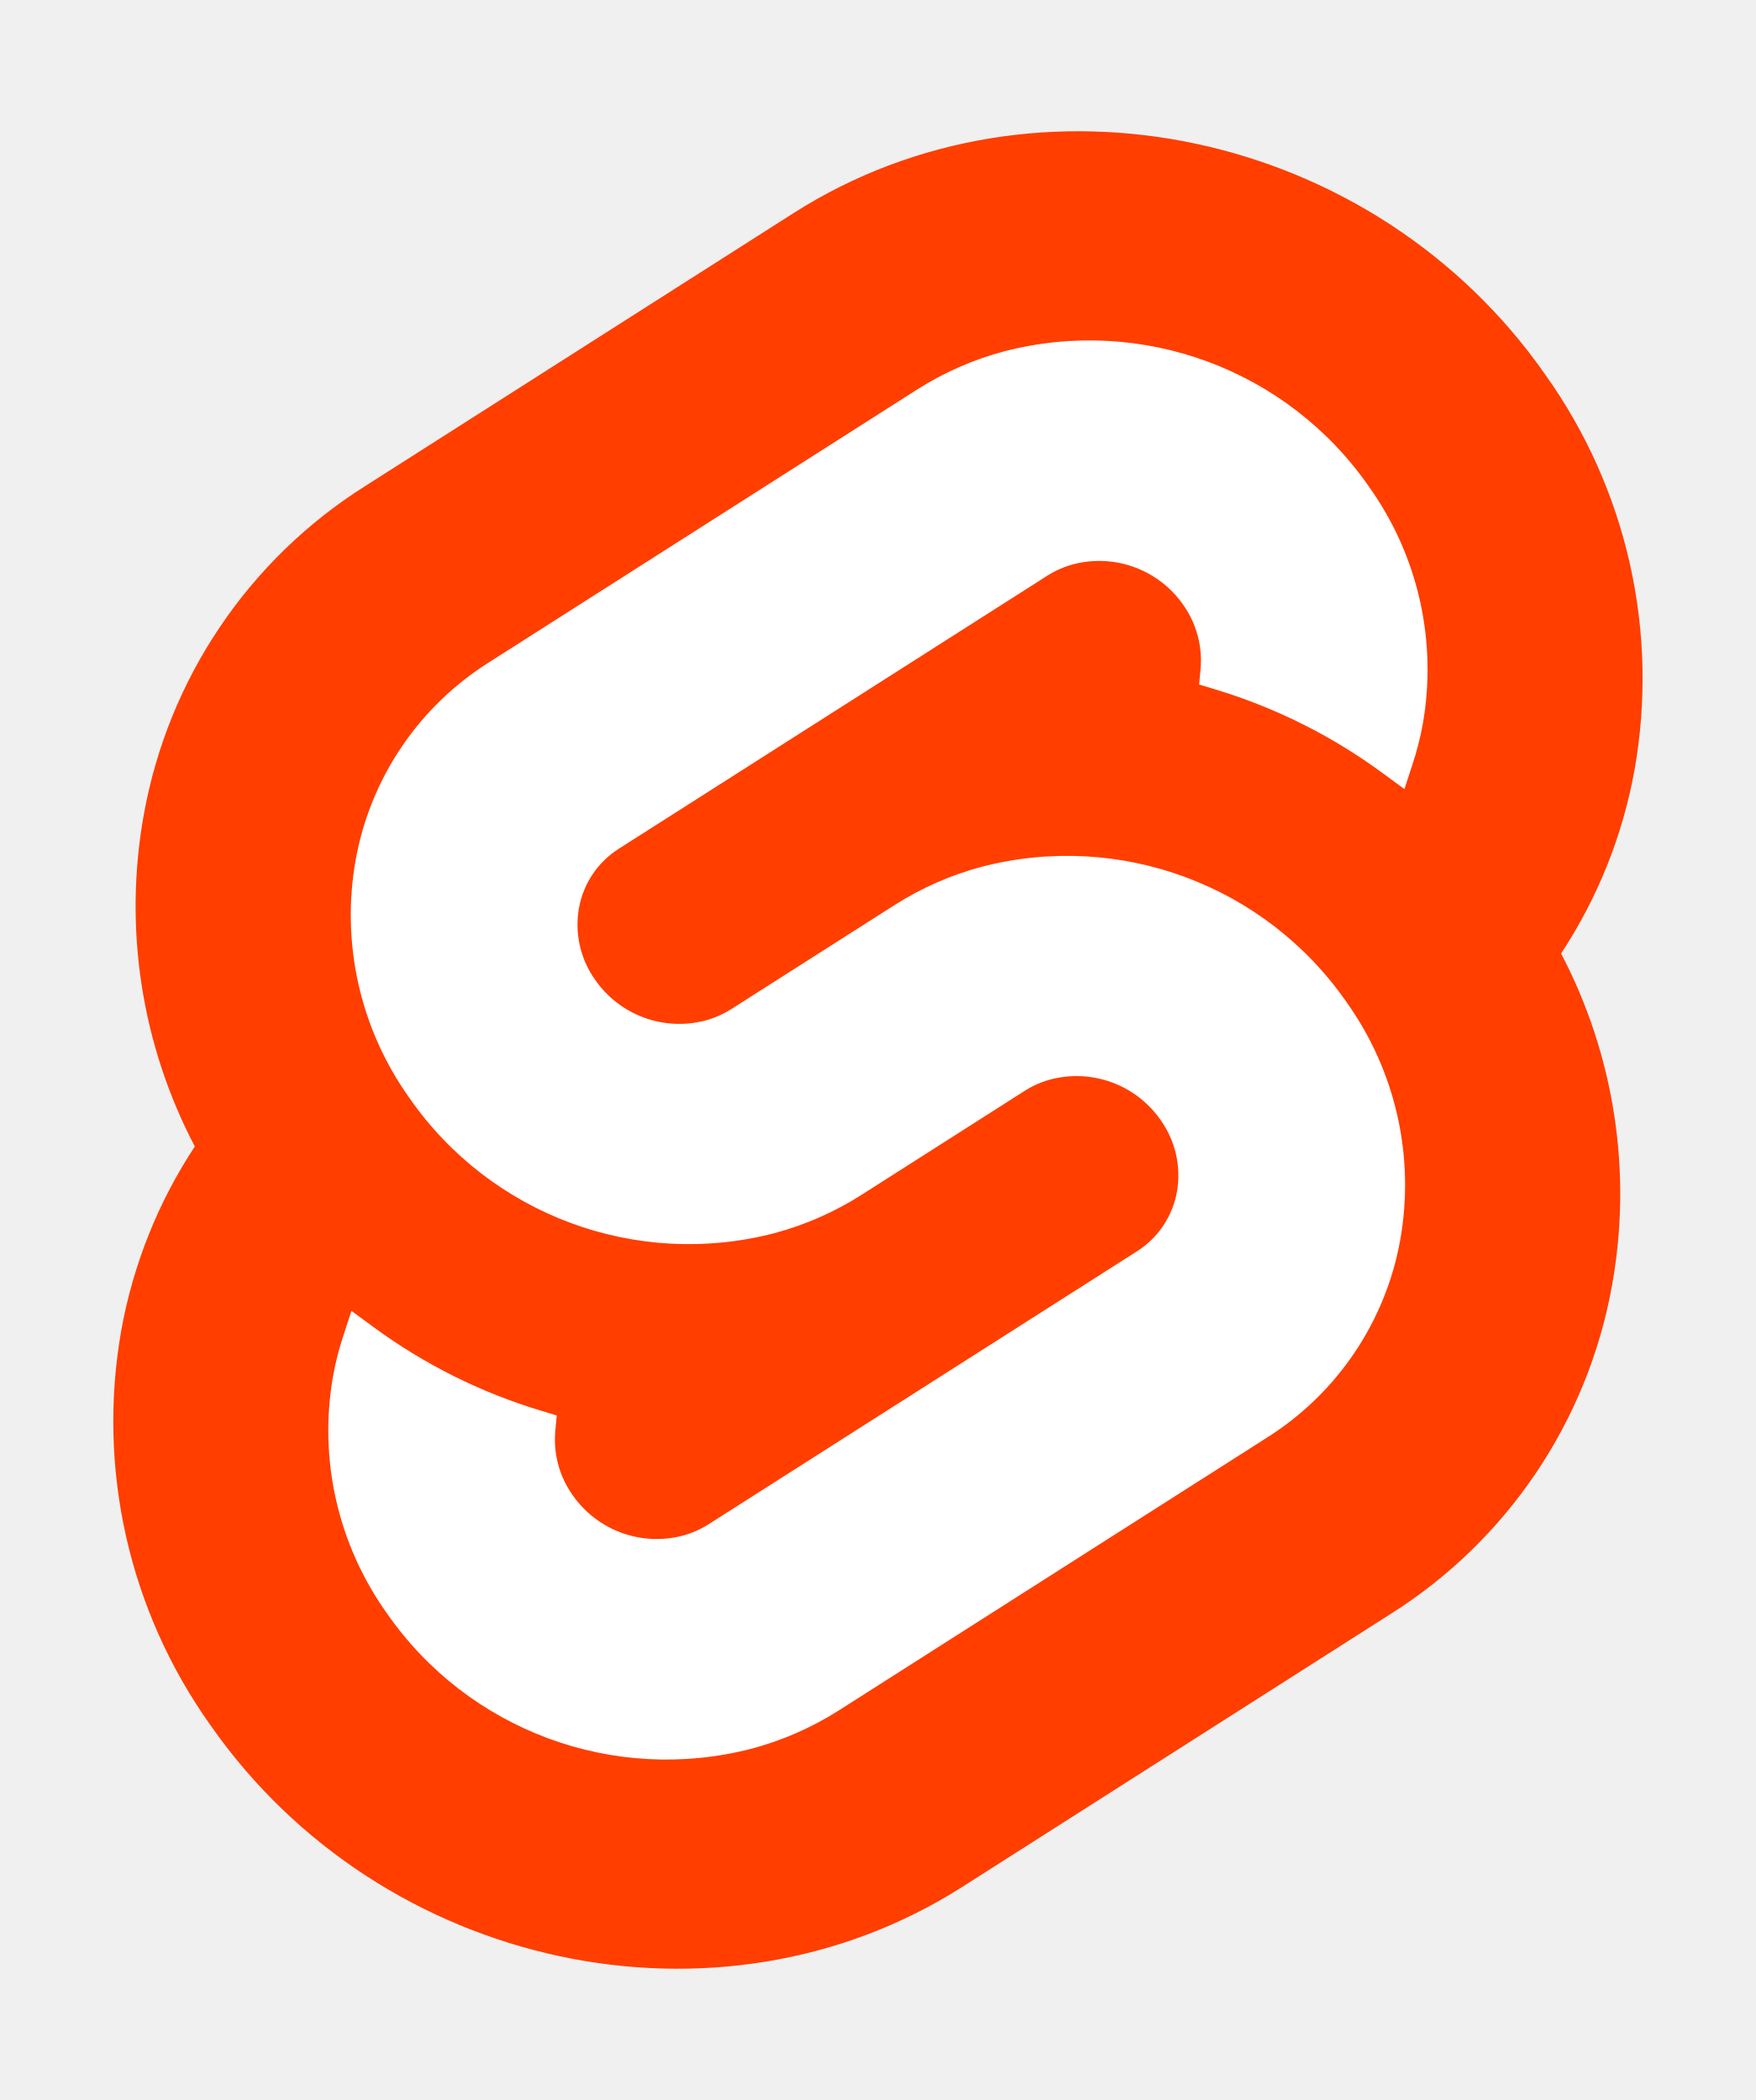
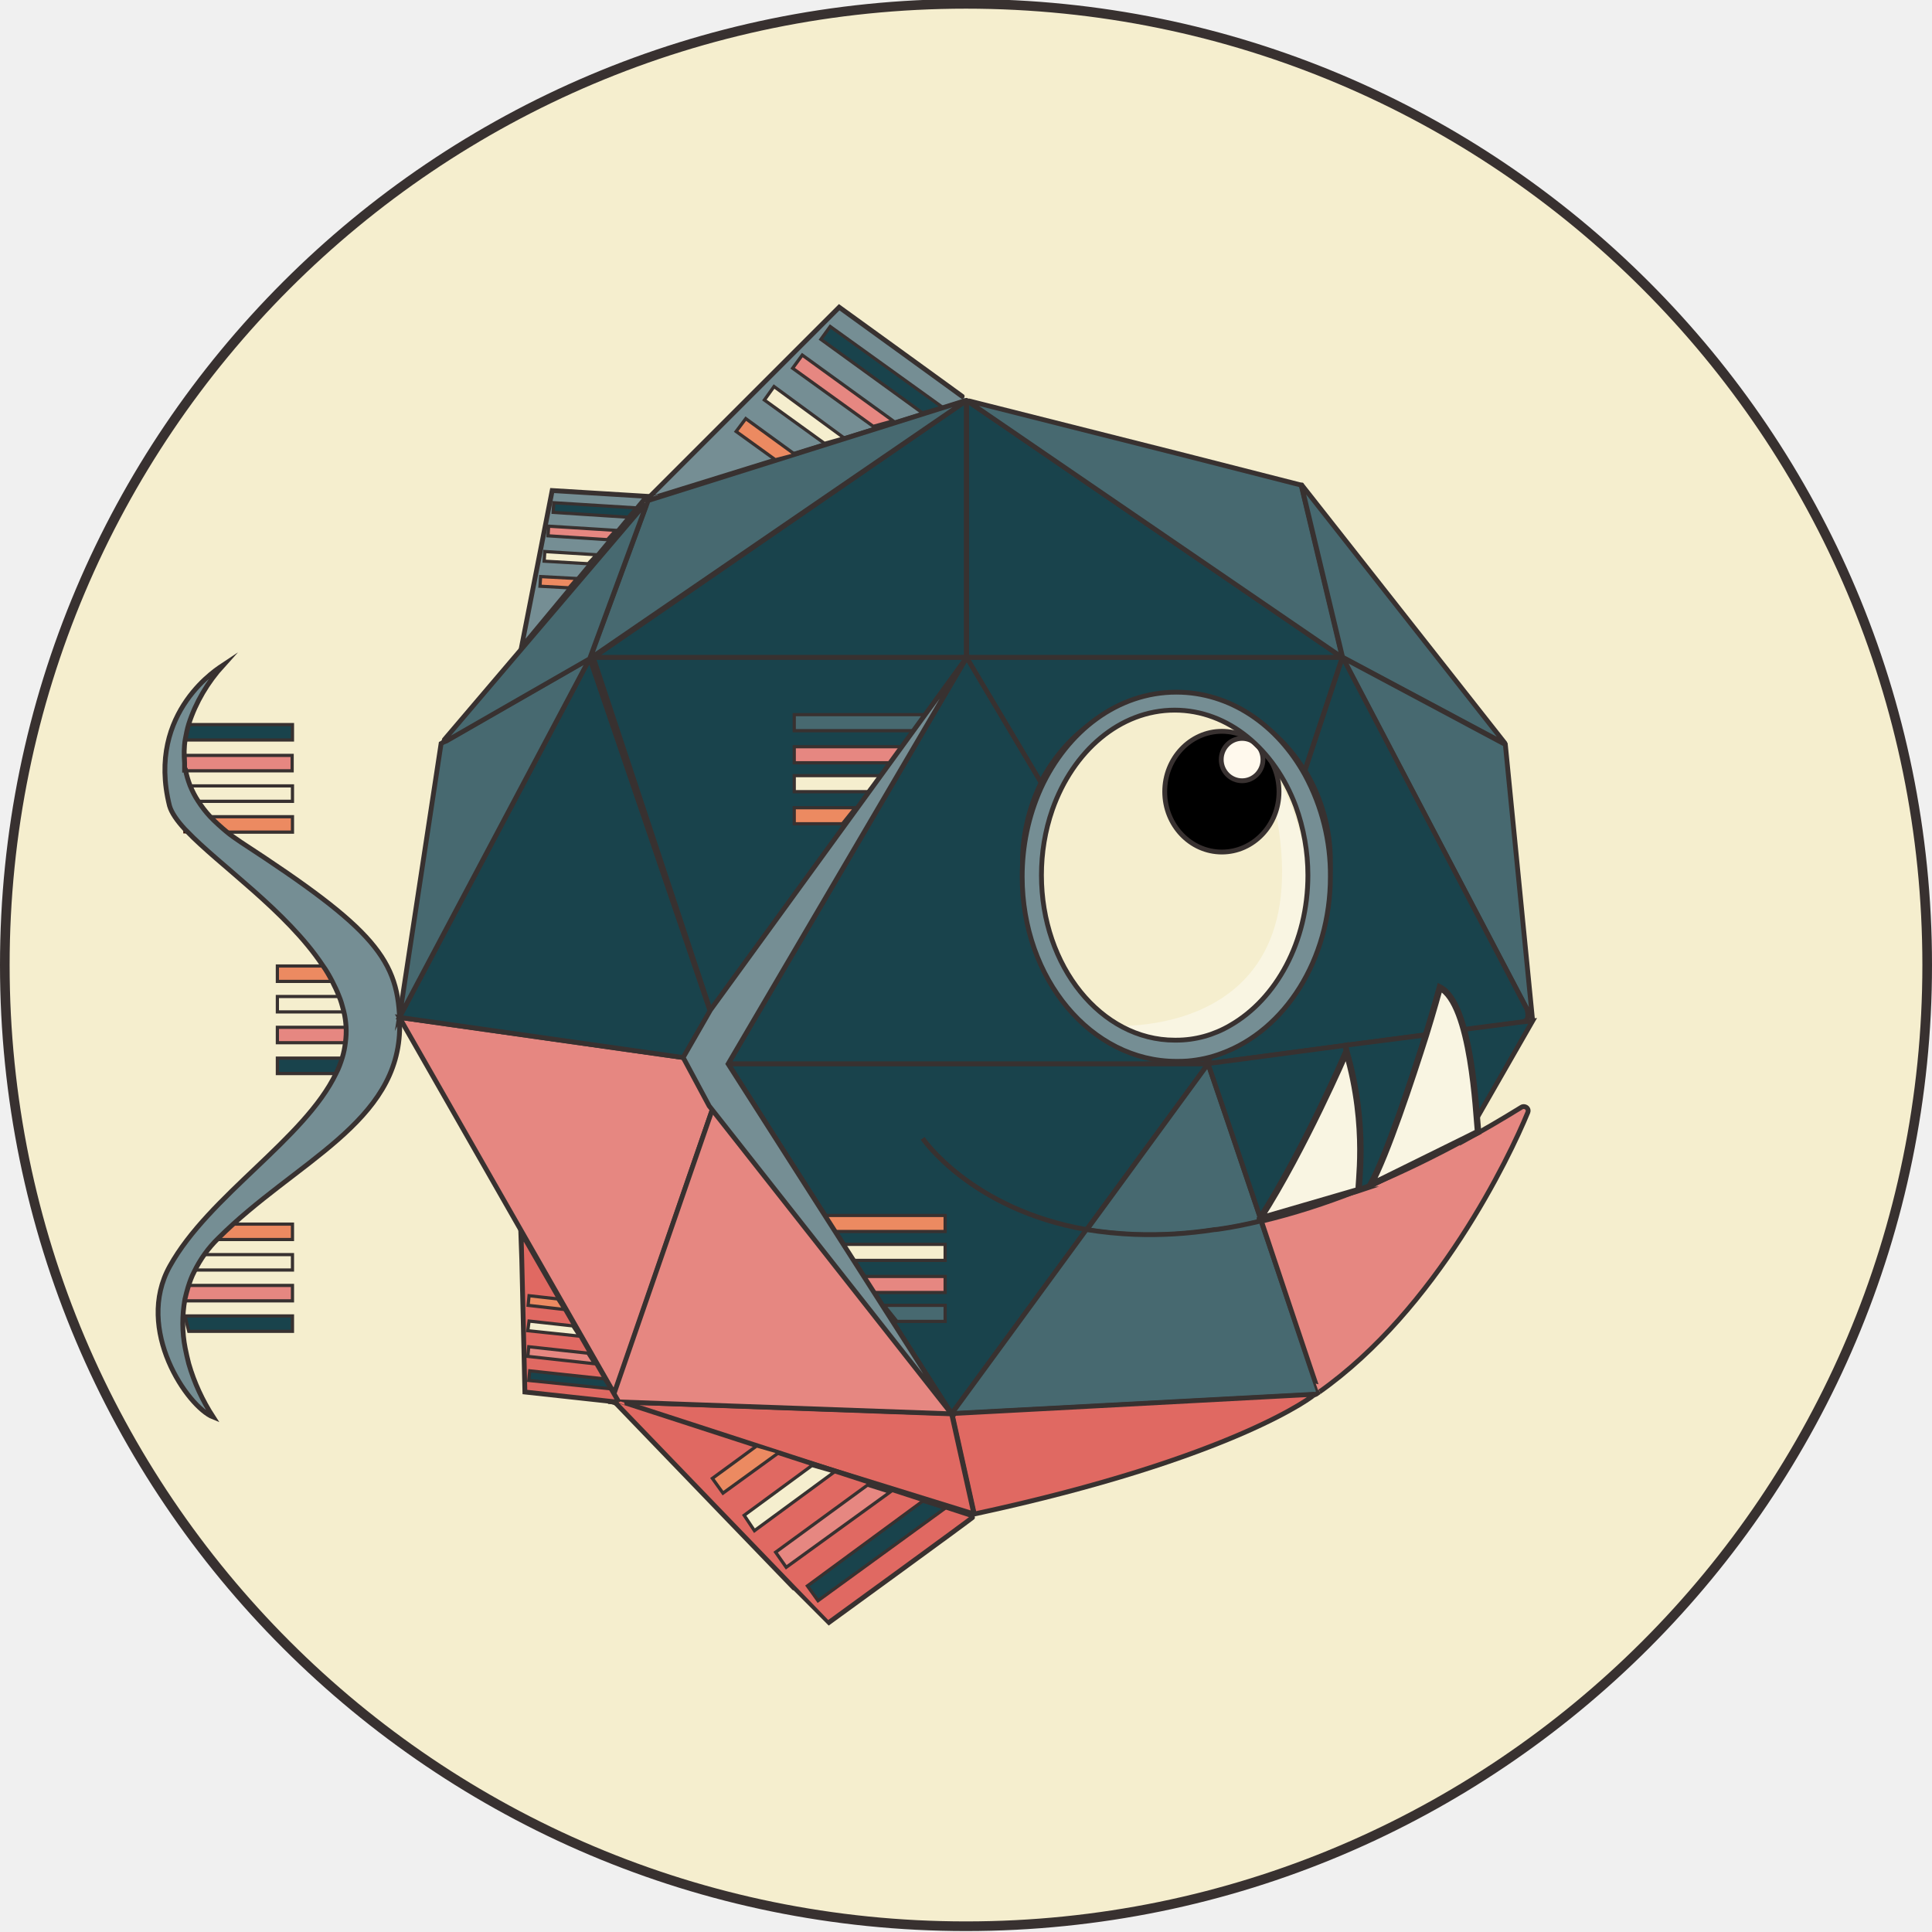
- <svg xmlns="http://www.w3.org/2000/svg" width="107" height="128" viewBox="0 0 107 128">
-   <path d="M94.157 22.819c-10.4-14.885-30.94-19.297-45.792-9.835L22.282 29.608A29.92 29.92 0 0 0 8.764 49.65a31.5 31.5 0 0 0 3.108 20.231 30 30 0 0 0-4.477 11.183 31.9 31.9 0 0 0 5.448 24.116c10.402 14.887 30.942 19.297 45.791 9.835l26.083-16.624A29.92 29.92 0 0 0 98.235 78.35a31.53 31.53 0 0 0-3.105-20.232 30 30 0 0 0 4.474-11.182 31.88 31.88 0 0 0-5.447-24.116" style="fill:#ff3e00" />
-   <path d="M45.817 106.582a20.72 20.72 0 0 1-22.237-8.243 19.17 19.17 0 0 1-3.277-14.503 18 18 0 0 1 .624-2.435l.49-1.498 1.337.981a33.6 33.6 0 0 0 10.203 5.098l.97.294-.09.968a5.85 5.85 0 0 0 1.052 3.878 6.24 6.24 0 0 0 6.695 2.485 5.8 5.8 0 0 0 1.603-.704L69.27 76.28a5.43 5.43 0 0 0 2.45-3.631 5.8 5.8 0 0 0-.987-4.371 6.24 6.24 0 0 0-6.698-2.487 5.7 5.7 0 0 0-1.6.704l-9.953 6.345a19 19 0 0 1-5.296 2.326 20.72 20.72 0 0 1-22.237-8.243 19.17 19.17 0 0 1-3.277-14.502 17.99 17.99 0 0 1 8.13-12.052l26.081-16.623a19 19 0 0 1 5.3-2.329 20.72 20.72 0 0 1 22.237 8.243 19.17 19.17 0 0 1 3.277 14.503 18 18 0 0 1-.624 2.435l-.49 1.498-1.337-.98a33.6 33.6 0 0 0-10.203-5.1l-.97-.294.09-.968a5.86 5.86 0 0 0-1.052-3.878 6.24 6.24 0 0 0-6.696-2.485 5.8 5.8 0 0 0-1.602.704L37.73 51.72a5.42 5.42 0 0 0-2.449 3.63 5.79 5.79 0 0 0 .986 4.372 6.24 6.24 0 0 0 6.698 2.486 5.8 5.8 0 0 0 1.602-.704l9.952-6.342a19 19 0 0 1 5.295-2.328 20.72 20.72 0 0 1 22.237 8.242 19.17 19.17 0 0 1 3.277 14.503 18 18 0 0 1-8.13 12.053l-26.081 16.622a19 19 0 0 1-5.3 2.328" style="fill:#fff" />
+ <svg xmlns="http://www.w3.org/2000/svg" version="1.1" id="Layer_1" x="0px" y="0px" viewBox="0 0 601.8 601.8" style="enable-background:new 0 0 601.8 601.8;" xml:space="preserve">
+   <style type="text/css">
+ 	.st0{fill:#F5EECE;stroke:#383130;stroke-width:3;stroke-miterlimit:10;}
+ 	.st1{fill:none;stroke:#350A01;stroke-miterlimit:10;}
+ 	.st2{fill:#E68781;stroke:#383130;stroke-miterlimit:10;}
+ 	.st3{fill:#19434C;stroke:#383130;stroke-miterlimit:10;}
+ 	.st4{fill:#F5EECE;stroke:#383130;stroke-miterlimit:10;}
+ 	.st5{fill:#EC8A61;stroke:#383130;stroke-miterlimit:10;}
+ 	.st6{fill:#758E94;stroke:#383130;stroke-width:1.5;stroke-miterlimit:10;}
+ 	.st7{fill:#19434C;stroke:#383130;stroke-width:1.5;stroke-miterlimit:10;}
+ 	.st8{fill:#476970;stroke:#383130;stroke-width:1.5;stroke-miterlimit:10;}
+ 	.st9{fill:#E06962;stroke:#383130;stroke-width:1.5;stroke-miterlimit:10;}
+ 	.st10{fill:#E68781;stroke:#383130;stroke-width:1.5;stroke-miterlimit:10;}
+ 	.st11{fill:none;stroke:#383130;stroke-width:1.5;stroke-miterlimit:10;}
+ 	.st12{fill:#F5EECE;}
+ 	.st13{fill:#F9F5E2;}
+ 	.st14{stroke:#383130;stroke-width:1.5;stroke-miterlimit:10;}
+ 	.st15{fill:#FFF9ED;stroke:#383130;stroke-width:1.5;stroke-miterlimit:10;}
+ 	.st16{fill:#F9F5E2;stroke:#383130;stroke-width:2;stroke-miterlimit:10;}
+ 	.st17{fill:#476970;stroke:#383130;stroke-miterlimit:10;}
+ </style>
+   <circle class="st0" cx="300.9" cy="300.6" r="299.4" />
+   <g>
+     <path class="st1" d="M58,240h-0.3v-2.2C57.7,238.6,57.8,239.3,58,240z" />
+     <rect x="57.6" y="235.3" class="st2" width="33.4" height="4.8" />
+     <path class="st3" d="M91.1,225.7v4.8H57.8c0.2-1.6,0.6-3.2,1.1-4.8H91.1z" />
+     <path class="st4" d="M91.1,244.8v4.8H61.9c-1-1.5-1.8-3.1-2.5-4.8H91.1z" />
+     <path class="st1" d="M58.2,259.1h-0.6v-0.6L58.2,259.1z" />
+     <path class="st5" d="M91.1,254.4v4.8H70.7c-1.8-1.5-3.6-3.1-5.2-4.8L91.1,254.4L91.1,254.4z" />
+     <path class="st4" d="M91.1,390.8v4.8H57.6v-1c0.2-1.3,0.6-2.6,1-3.8H91.1z" />
+     <path class="st5" d="M91.1,381.3v4.8H60.5c0.8-1.7,1.8-3.3,2.8-4.8H91.1z" />
+     <rect x="57.7" y="400.4" class="st2" width="33.4" height="4.8" />
+     <path class="st3" d="M91.1,409.9v4.8H58.8c-0.4-1.5-0.8-3.1-1.1-4.8H91.1z" />
+     <path class="st4" d="M107.3,315.2H86.4v-4.8h20c0.4,1.4,0.7,2.9,0.9,4.4V315.2z" />
+     <path class="st5" d="M104.9,305.7H86.4v-4.8H103C103.7,302.5,104.3,304.1,104.9,305.7z" />
+     <path class="st2" d="M107.7,324.8H86.4V320h21.4C107.9,321.6,107.9,323.2,107.7,324.8z" />
+     <path class="st3" d="M107,329.6c-0.3,1.6-0.7,3.2-1.2,4.8H86.4v-4.8H107z" />
+     <path class="st6" d="M124.5,319.6c0,30.2-32.6,42.2-56.5,66.1c-3.1,3-5.6,6.5-7.5,10.4c-0.8,1.5-1.4,3.2-1.9,4.8   c-0.4,1.3-0.7,2.5-1,3.8c-0.9,5.1-0.9,10.3,0.1,15.3c0.3,1.6,0.7,3.2,1.1,4.8c1.7,5.9,4.3,11.5,7.6,16.6c-8-3.2-24.5-27.3-13.5-47   c12.2-22,42-39.6,51.8-60.1c0.8-1.5,1.4-3.2,1.9-4.8c0.5-1.6,0.8-3.2,1-4.8c0.2-1.6,0.3-3.2,0.2-4.8c-0.1-1.6-0.3-3.2-0.7-4.8   c0-0.1-0.1-0.3-0.1-0.4c-0.4-1.5-0.8-3-1.4-4.4c-0.6-1.6-1.4-3.2-2.2-4.8c-0.9-1.7-1.8-3.3-2.9-4.8c-11.2-16.9-32.3-31.3-42.3-41.8   l-0.6-0.6c-2.5-2.7-4.2-5.2-4.8-7.3c-7.4-29.6,16.1-43.4,16.7-43.8c-4.8,5.3-8.5,11.5-10.7,18.3c-0.5,1.6-0.8,3.2-1.1,4.8   c-0.4,2.4-0.4,4.9-0.2,7.4v2.2h0.3c0.3,1.6,0.8,3.2,1.4,4.8c0.7,1.7,1.5,3.3,2.5,4.8c1.1,1.7,2.3,3.3,3.7,4.8   c1.6,1.7,3.4,3.3,5.2,4.8c1.3,1.1,2.8,2.1,4.4,3.2C116.6,289.4,124.5,298.9,124.5,319.6z" />
+   </g>
+   <g>
+     <path class="st6" d="M261.4,95.7c0,0,40.1,29,40,29s-100.1,31.1-100,31l0,0L261.4,95.7z" />
+     <path class="st7" d="M185.4,204.4L300.7,125c0.1-0.1,0.3,0,0.3,0.2v79.4c0,0.1-0.1,0.2-0.2,0.2H185.6c-0.1,0-0.2-0.1-0.3-0.2l0,0   l0,0C185.3,204.4,185.4,204.4,185.4,204.4z" />
+     <path class="st7" d="M418.1,204.8l-116.6-79.8c-0.2-0.1-0.4,0-0.4,0.2v79.6H418.1z" />
+     <path class="st7" d="M380.6,318.4l-4.3,13l-6.4-10.8C373.6,320.2,377.1,319.5,380.6,318.4z" />
+     <path class="st7" d="M418.1,204.8l-11.7,35.3c-8.6-14.1-23.3-23.4-40.1-23.4c-18.2,0-34,11-42.2,27.1l-23.2-39L418.1,204.8   L418.1,204.8z" />
+     <polygon class="st7" points="226.8,331.4 301.1,204.8 184.8,204.8  " />
+     <path class="st7" d="M376.3,331.4H226.8l74.3-126.6l23.2,39c-3.8,7.7-5.8,16.3-5.8,24.9c0,28.7,21.5,52,48,52c1.2,0,2.3,0,3.5-0.1   L376.3,331.4z" />
+     <polygon class="st7" points="296.4,440.4 226.8,331.4 376.3,331.4  " />
+     <path class="st8" d="M392.9,380.4c-4.6,1.1-9,2-13.3,2.6l0,0c-0.3,0-0.5,0.1-0.8,0.1h-0.3c-8.3,1.3-16.6,1.8-25,1.5l0,0   c-5-0.2-10-0.7-15-1.5l37.8-51.7l6.5,19.1l9.8,29l0,0L392.9,380.4z" />
+     <path class="st8" d="M409.5,434.4l-113.1,6l42-57.4c5,0.8,10,1.3,15,1.5l0,0c8.4,0.3,16.7-0.2,25-1.5h0.3c0.2,0,0.5-0.1,0.8-0.1   l0,0c4.3-0.6,8.7-1.5,13.3-2.6l17.8,52.4c0.3,0.6,0,1.3-0.7,1.6C409.8,434.4,409.7,434.4,409.5,434.4z" />
+     <path class="st9" d="M303.5,471.6c-0.1-0.3-0.1-0.6-0.2-0.8l0,0l-6.7-30.2c0-0.1,0.1-0.3,0.2-0.3l112.7-6   C409.8,434.4,384.8,454.1,303.5,471.6z" />
+     <path class="st9" d="M190.4,436.6l106,3.7l6.9,31c0,0.1-0.1,0.2-0.2,0.2L190.4,436.6z" />
+     <polygon class="st10" points="124.4,316.9 191.4,434.2 226.7,331.6 226.8,331.4  " />
+     <polygon class="st10" points="296.4,440.4 190.4,436.6 226.8,331.4  " />
+     <polygon class="st7" points="183.7,205.1 226.8,331.4 124.4,316.9  " />
+     <path class="st8" d="M201.9,155.9l99.1-31.2c0,0,0.1,0,0,0.1l-117.2,80.3l0,0L201.9,155.9z" />
+     <polygon class="st8" points="137.4,231.6 124.4,316.9 183.7,205.1  " />
+     <path class="st8" d="M201.1,157.9l-17.4,47.2c0,0.1-0.1,0.1-0.2,0.2l-44.6,25.6c-0.2,0.1-0.4,0-0.5-0.1s-0.1-0.2,0-0.4l62-72.8   C200.8,157.1,201.3,157.4,201.1,157.9z" />
+     <path class="st8" d="M405.3,151.1l12.7,53.3c0,0.1-0.1,0.2-0.2,0.2l-116-79.4c-0.1-0.1-0.1-0.2,0-0.3h0.1l64.6,16.3L405.3,151.1   L405.3,151.1z" />
+     <path class="st8" d="M468.6,231.6l-50.4-26.9l0,0l-12.8-53.5c0,0,0-0.1,0.1-0.1l0,0l0,0l63.2,80.3   C468.7,231.6,468.7,231.6,468.6,231.6z" />
+     <polygon class="st8" points="477.4,318 468.9,231.9 418.1,204.8 477.4,317.6  " />
+     <path class="st7" d="M473.5,318.5l-24.6,3.2c-0.7-3.3-1.2-6.7-1.5-10.1c0,0-1.3,4.3-3.3,10.7l-67.8,9l4.3-13   c19.6-6.5,33.8-26.3,33.8-49.7c0.1-10.1-2.7-20-7.9-28.6l11.7-35.3l57.5,109.8l0,0v0.1l0,0C476.4,317.6,475.4,318.2,473.5,318.5z" />
+     <path class="st7" d="M419.4,327.6c0,0-13.1,30.4-26.8,51.8l-9.8-29l0,0l-6.5-19.1l42.9-5.7L419.4,327.6z" />
+     <path class="st7" d="M444.1,322.4c-4.4,13.9-12.2,37.5-17.3,46.8l0,0c-1.2,0.5-2.4,1-3.6,1.4c-0.6-0.4-3-4.4-3.9-43l-0.3-2   L444.1,322.4z" />
+     <path class="st10" d="M475.9,346.5c-5.7,13.9-28.3,61.3-65.1,87.2c-0.1,0.1-17.9-53.4-17.9-53.4l-0.3-0.9l0,0   c13.7-21.3,26.8-51.7,26.8-51.7c0.9,38.6,3.3,42.6,3.9,43c1.2-0.5,2.4-1,3.6-1.4h0.1l29.6-14.6l-0.2,0.4   c5.7-3.1,11.5-6.5,17.5-10.2c0.6-0.4,1.5-0.2,1.9,0.4C476,345.6,476.1,346,475.9,346.5z" />
+     <path class="st7" d="M477.4,318L459,350.1c-4.7-9-8.1-18.6-10.2-28.5l24.6-3.2L477.4,318z" />
+     <path class="st11" d="M456.3,355c-9.6,5.2-19.4,10-29.4,14.2" />
+     <path class="st11" d="M392.9,380.4c10.1-2.4,20-5.6,29.6-9.4c0.3-0.1,0.5-0.2,0.8-0.3" />
+     <path class="st11" d="M287.4,354.6c0,0,15,22.1,51,28.4" />
+     <ellipse class="st11" cx="351.6" cy="258.8" rx="17.8" ry="18.8" />
+     <ellipse class="st11" cx="351.6" cy="258.8" rx="17.8" ry="18.8" />
+     <path class="st12" d="M403.6,252.1c-6.6-17.6-21-29.9-37.7-29.9c-17.1,0-31.7,12.8-38.1,31c-2.3,6.6-3.4,13.5-3.4,20.4   c0,28.4,18.6,51.4,41.5,51.4h0.5c5.9-0.1,11.7-1.7,16.8-4.6c14.3-8.1,24.2-26,24.2-46.8C407.4,266.4,406.1,259,403.6,252.1z" />
+     <path class="st13" d="M407.4,274.2c0,20.8-10.9,38.1-25.2,46.2c-5.1,3-10.9,4.6-16.8,4.6h-0.5c-6.6,0-13-1.9-18.6-5.4l0.1-0.1   c0,0,75,5.5,46.5-83.8c4.2,4.8,7.5,10.4,9.7,16.4C405,258.8,407.4,266.5,407.4,274.2z" />
+     <ellipse class="st14" cx="380.6" cy="246.6" rx="17.8" ry="18.8" />
+     <ellipse class="st15" cx="386.9" cy="236.6" rx="6.5" ry="6.6" />
+     <path class="st11" d="M215.3,447.2" />
+     <path class="st16" d="M460.4,352.6l-3.8,1.9L427,369.1h-0.1c5.1-9.3,12.9-32.9,17.3-46.8c2-6.4,4.3-14.7,4.3-14.7l0,0   C458.4,312.6,459.8,347,460.4,352.6z" />
+     <path class="st11" d="M426.9,369.1" />
+     <line class="st11" x1="460.4" y1="352.6" x2="456.6" y2="354.5" />
+     <path class="st16" d="M423.4,370.6l-0.9,0.3l-29.9,8.7h-0.2c0-0.1,0.1-0.2,0.2-0.2l0,0c13.7-21.4,26.8-51.8,26.8-51.8   c7,24,3.3,42.6,3.9,43H423.4z" />
+     <polygon class="st17" points="286.4,227.6 247.4,227.6 247.4,222.6 290.4,222.6  " />
+     <polygon class="st2" points="278.4,237.6 247.4,237.6 247.4,232.6 282.4,232.6  " />
+     <polygon class="st4" points="270.4,246.6 247.4,246.6 247.4,241.6 274.4,241.6  " />
+     <polygon class="st5" points="262.4,256.6 247.4,256.6 247.4,251.6 266.4,251.6  " />
+     <polygon class="st5" points="256.4,383.6 294.4,383.6 294.4,378.6 252.4,378.6  " />
+     <polygon class="st4" points="263.4,392.6 294.4,392.6 294.4,387.6 259.4,387.6  " />
+     <polygon class="st2" points="271.4,402.6 294.4,402.6 294.4,397.6 267.4,397.6  " />
+     <polygon class="st17" points="279.4,411.6 294.4,411.6 294.4,406.6 275.4,406.6  " />
+     <polygon class="st6" points="301.1,204.8 221.3,314.6 212.8,329.4 220.9,344.5 296.4,440.4 226.8,331.4  " />
+     <polygon class="st3" points="287.3,128.6 255.7,105.7 258.6,101.7 293.5,126.8  " />
+     <polygon class="st2" points="272,132.8 246.9,114.7 249.9,110.6 278.2,131.1  " />
+     <polygon class="st4" points="256.8,138.1 238.1,124.6 241.1,120.4 262.9,136.4  " />
+     <polygon class="st5" points="241.5,143.2 229.3,134.4 232.3,130.4 247.7,141.6  " />
+     <path class="st6" d="M172,152.8l29.5,1.8l-39.1,47.1l0,0C162.7,200.1,172,152.8,172,152.8z" />
+     <polygon class="st3" points="195.6,161.1 172.3,159.6 172.5,156.6 198.2,158.2  " />
+     <polygon class="st2" points="189.2,168.1 170.7,166.9 170.9,163.9 191.8,165.2  " />
+     <polygon class="st4" points="183.2,175.6 169.5,174.8 169.7,171.8 185.8,172.8  " />
+     <polygon class="st5" points="177.2,183.1 168.2,182.6 168.4,179.6 179.7,180.2  " />
+     <path class="st7" d="M124.4,316.9" />
+     <path class="st9" d="M257.9,505.6c0,0,45.7-33.2,45.5-33.3c0,0-113.1-36.8-113-36.7l0,0C190.4,435.6,257.8,505.6,257.9,505.6z" />
+     <polygon class="st3" points="287.4,467.6 251.5,494 254.8,498.6 294.4,469.8  " />
+     <polygon class="st2" points="270.2,462.6 241.6,483.5 244.9,488.2 277.2,464.8  " />
+     <polygon class="st4" points="252.9,456.5 231.8,472 235,476.8 259.9,458.5  " />
+     <polygon class="st5" points="235.7,450.4 221.9,460.5 225.2,465.1 242.7,452.4  " />
+     <path class="st9" d="M163.5,433.6c0,0,29.4,3.2,29.3,3.2l-30.5-53l0,0C162.4,385.5,163.5,433.6,163.5,433.6z" />
+     <polygon class="st3" points="188.2,429.5 165,427 164.7,430 190.2,432.6  " />
+     <polygon class="st2" points="183.1,421.5 164.7,419.5 164.4,422.5 185.2,424.8  " />
+     <polygon class="st4" points="178.4,413 164.8,411.5 164.4,414.5 180.5,416.2  " />
+     <polygon class="st5" points="173.7,404.6 164.8,403.6 164.5,406.6 175.8,407.9  " />
+     <path class="st6" d="M406.5,241.4c-8.6-15.6-23.3-25.8-40.1-25.8c-18.2,0-34,12.1-42.2,30c-3.9,8.7-5.8,18-5.8,27.5   c0,31.8,21.5,57.5,48,57.5c1.2,0,2.3,0,3.5-0.1c3.7-0.3,7.3-1.1,10.7-2.4c19.6-7.2,33.8-29.1,33.8-55   C414.5,262.1,411.8,251.2,406.5,241.4z M383.2,319.4c-5.1,3-10.9,4.6-16.8,4.6h-0.5c-22.9,0-41.5-23-41.5-51.4   c0-6.9,1.1-13.8,3.4-20.4c6.4-18.2,21-31,38.1-31c16.7,0,31.1,12.2,37.7,29.9c2.5,6.9,3.8,14.2,3.8,21.5   C407.4,293.4,397.5,311.2,383.2,319.4L383.2,319.4z" />
+   </g>
</svg>
